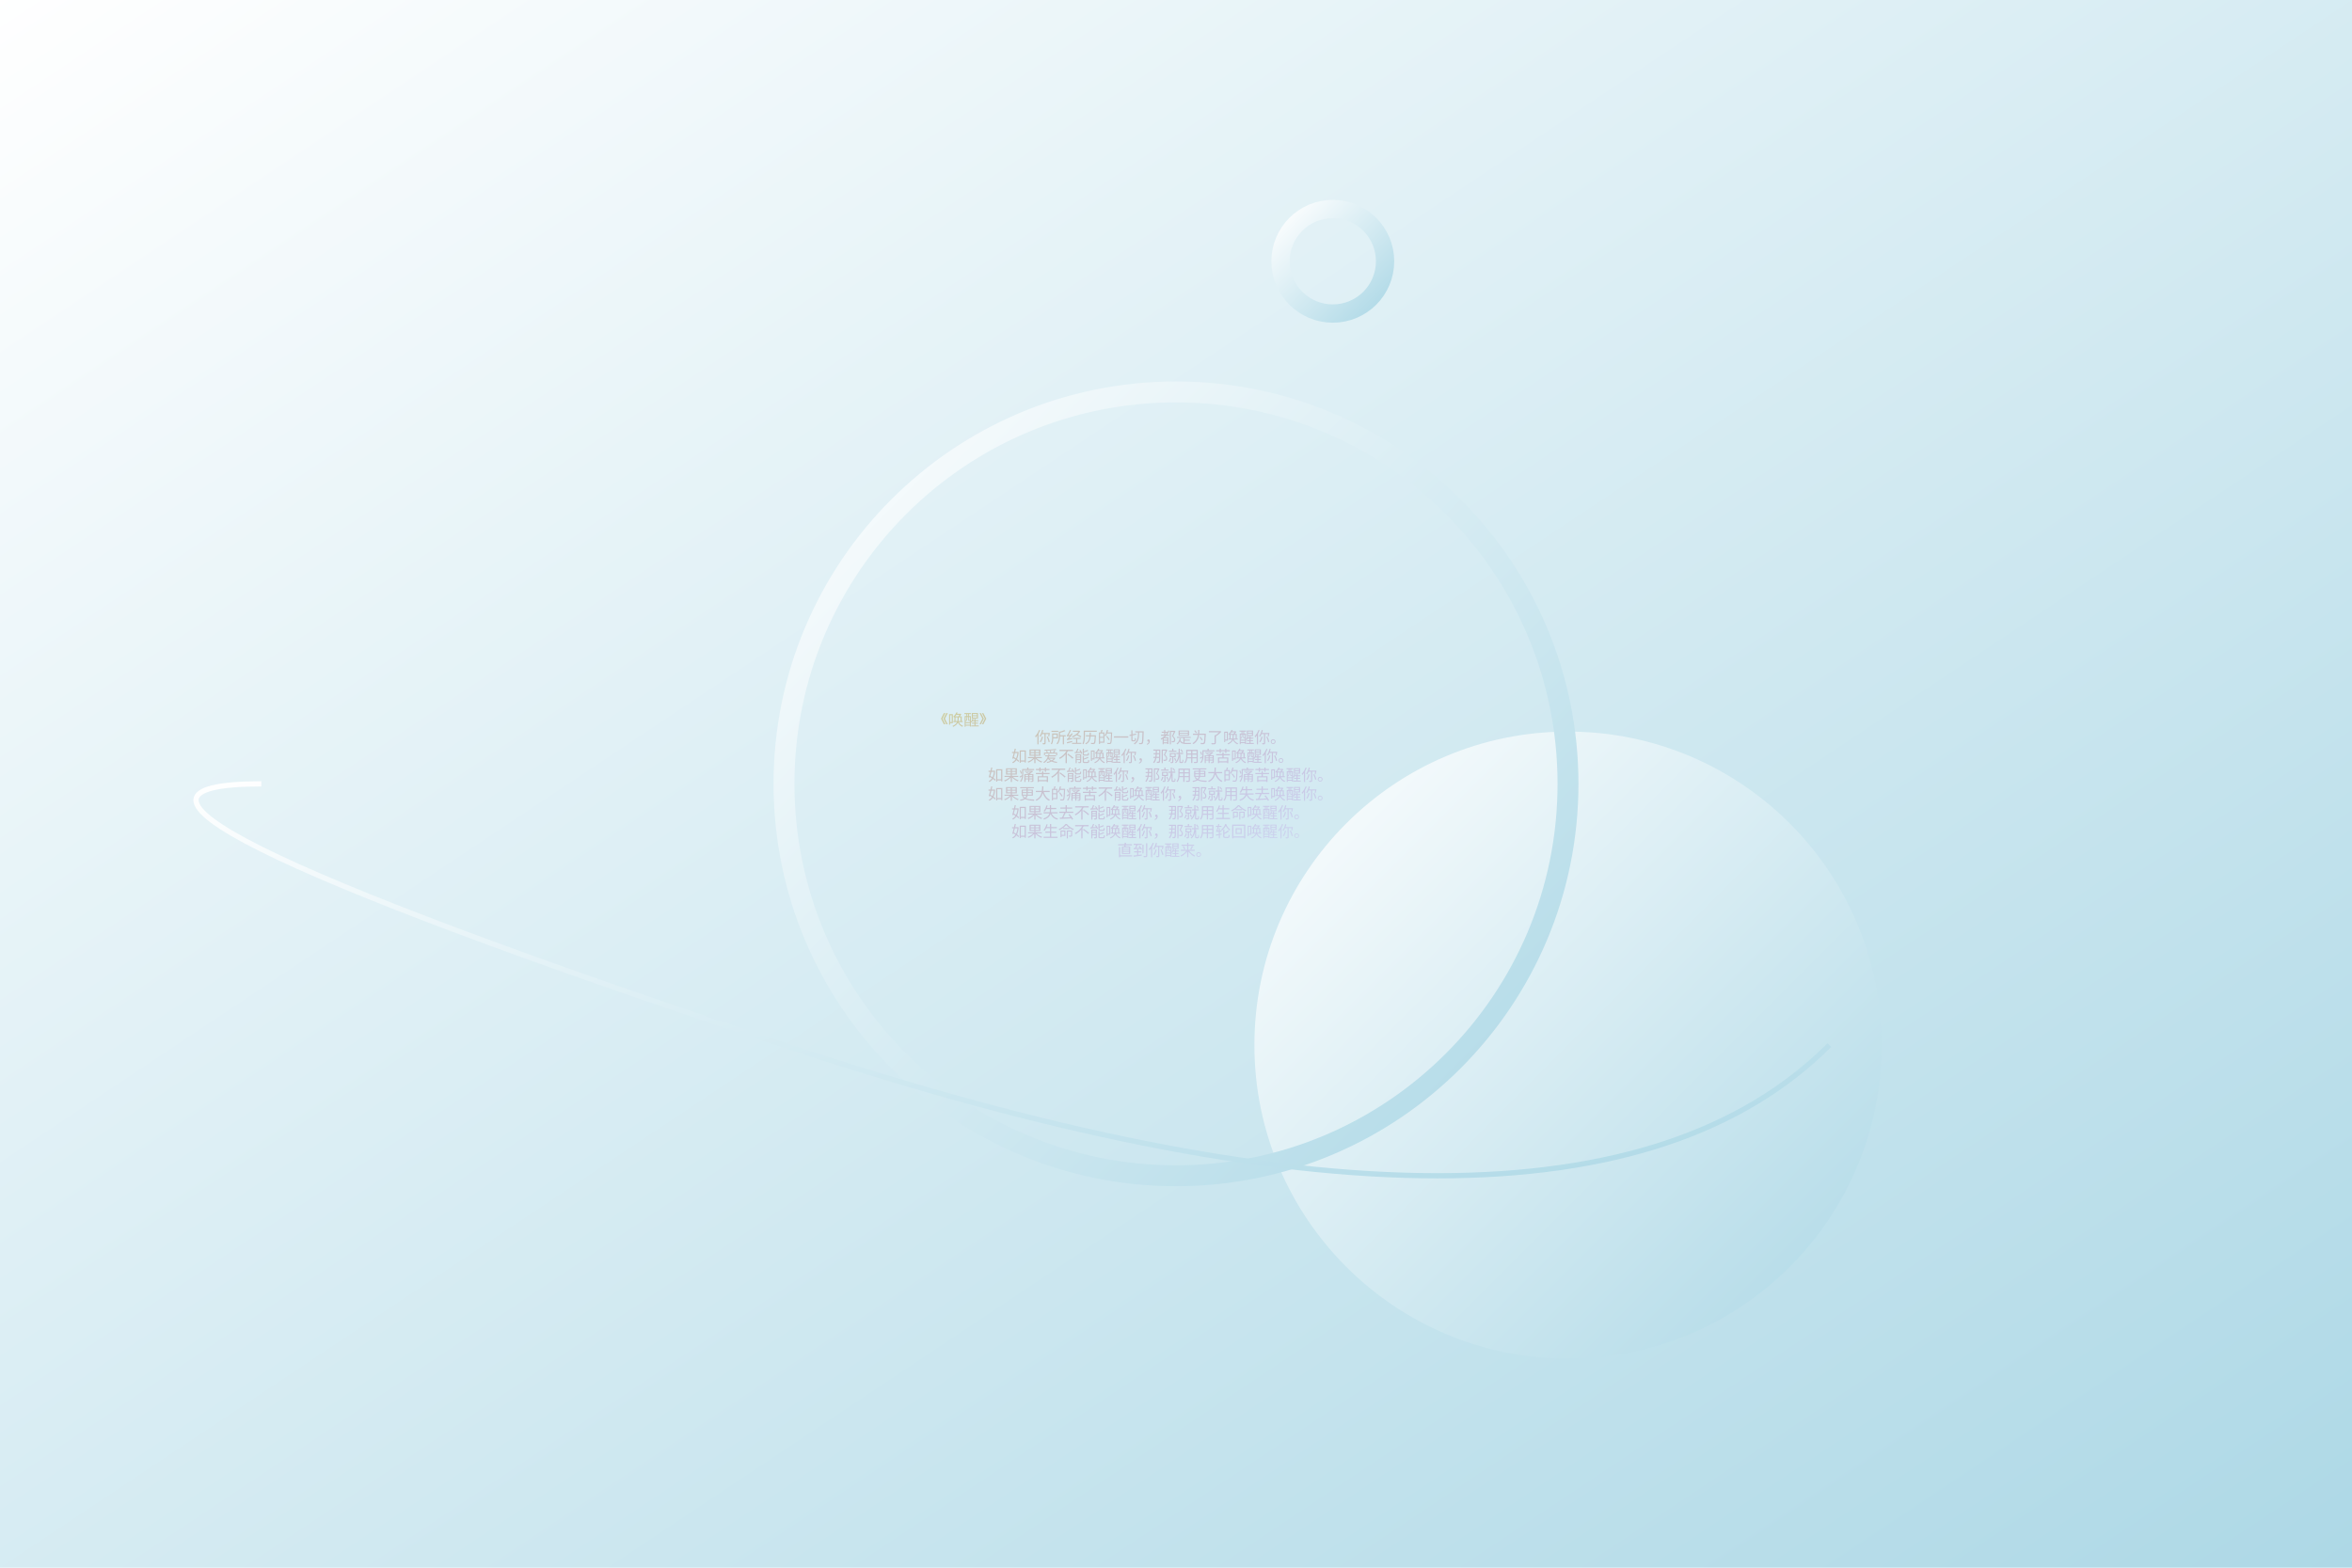
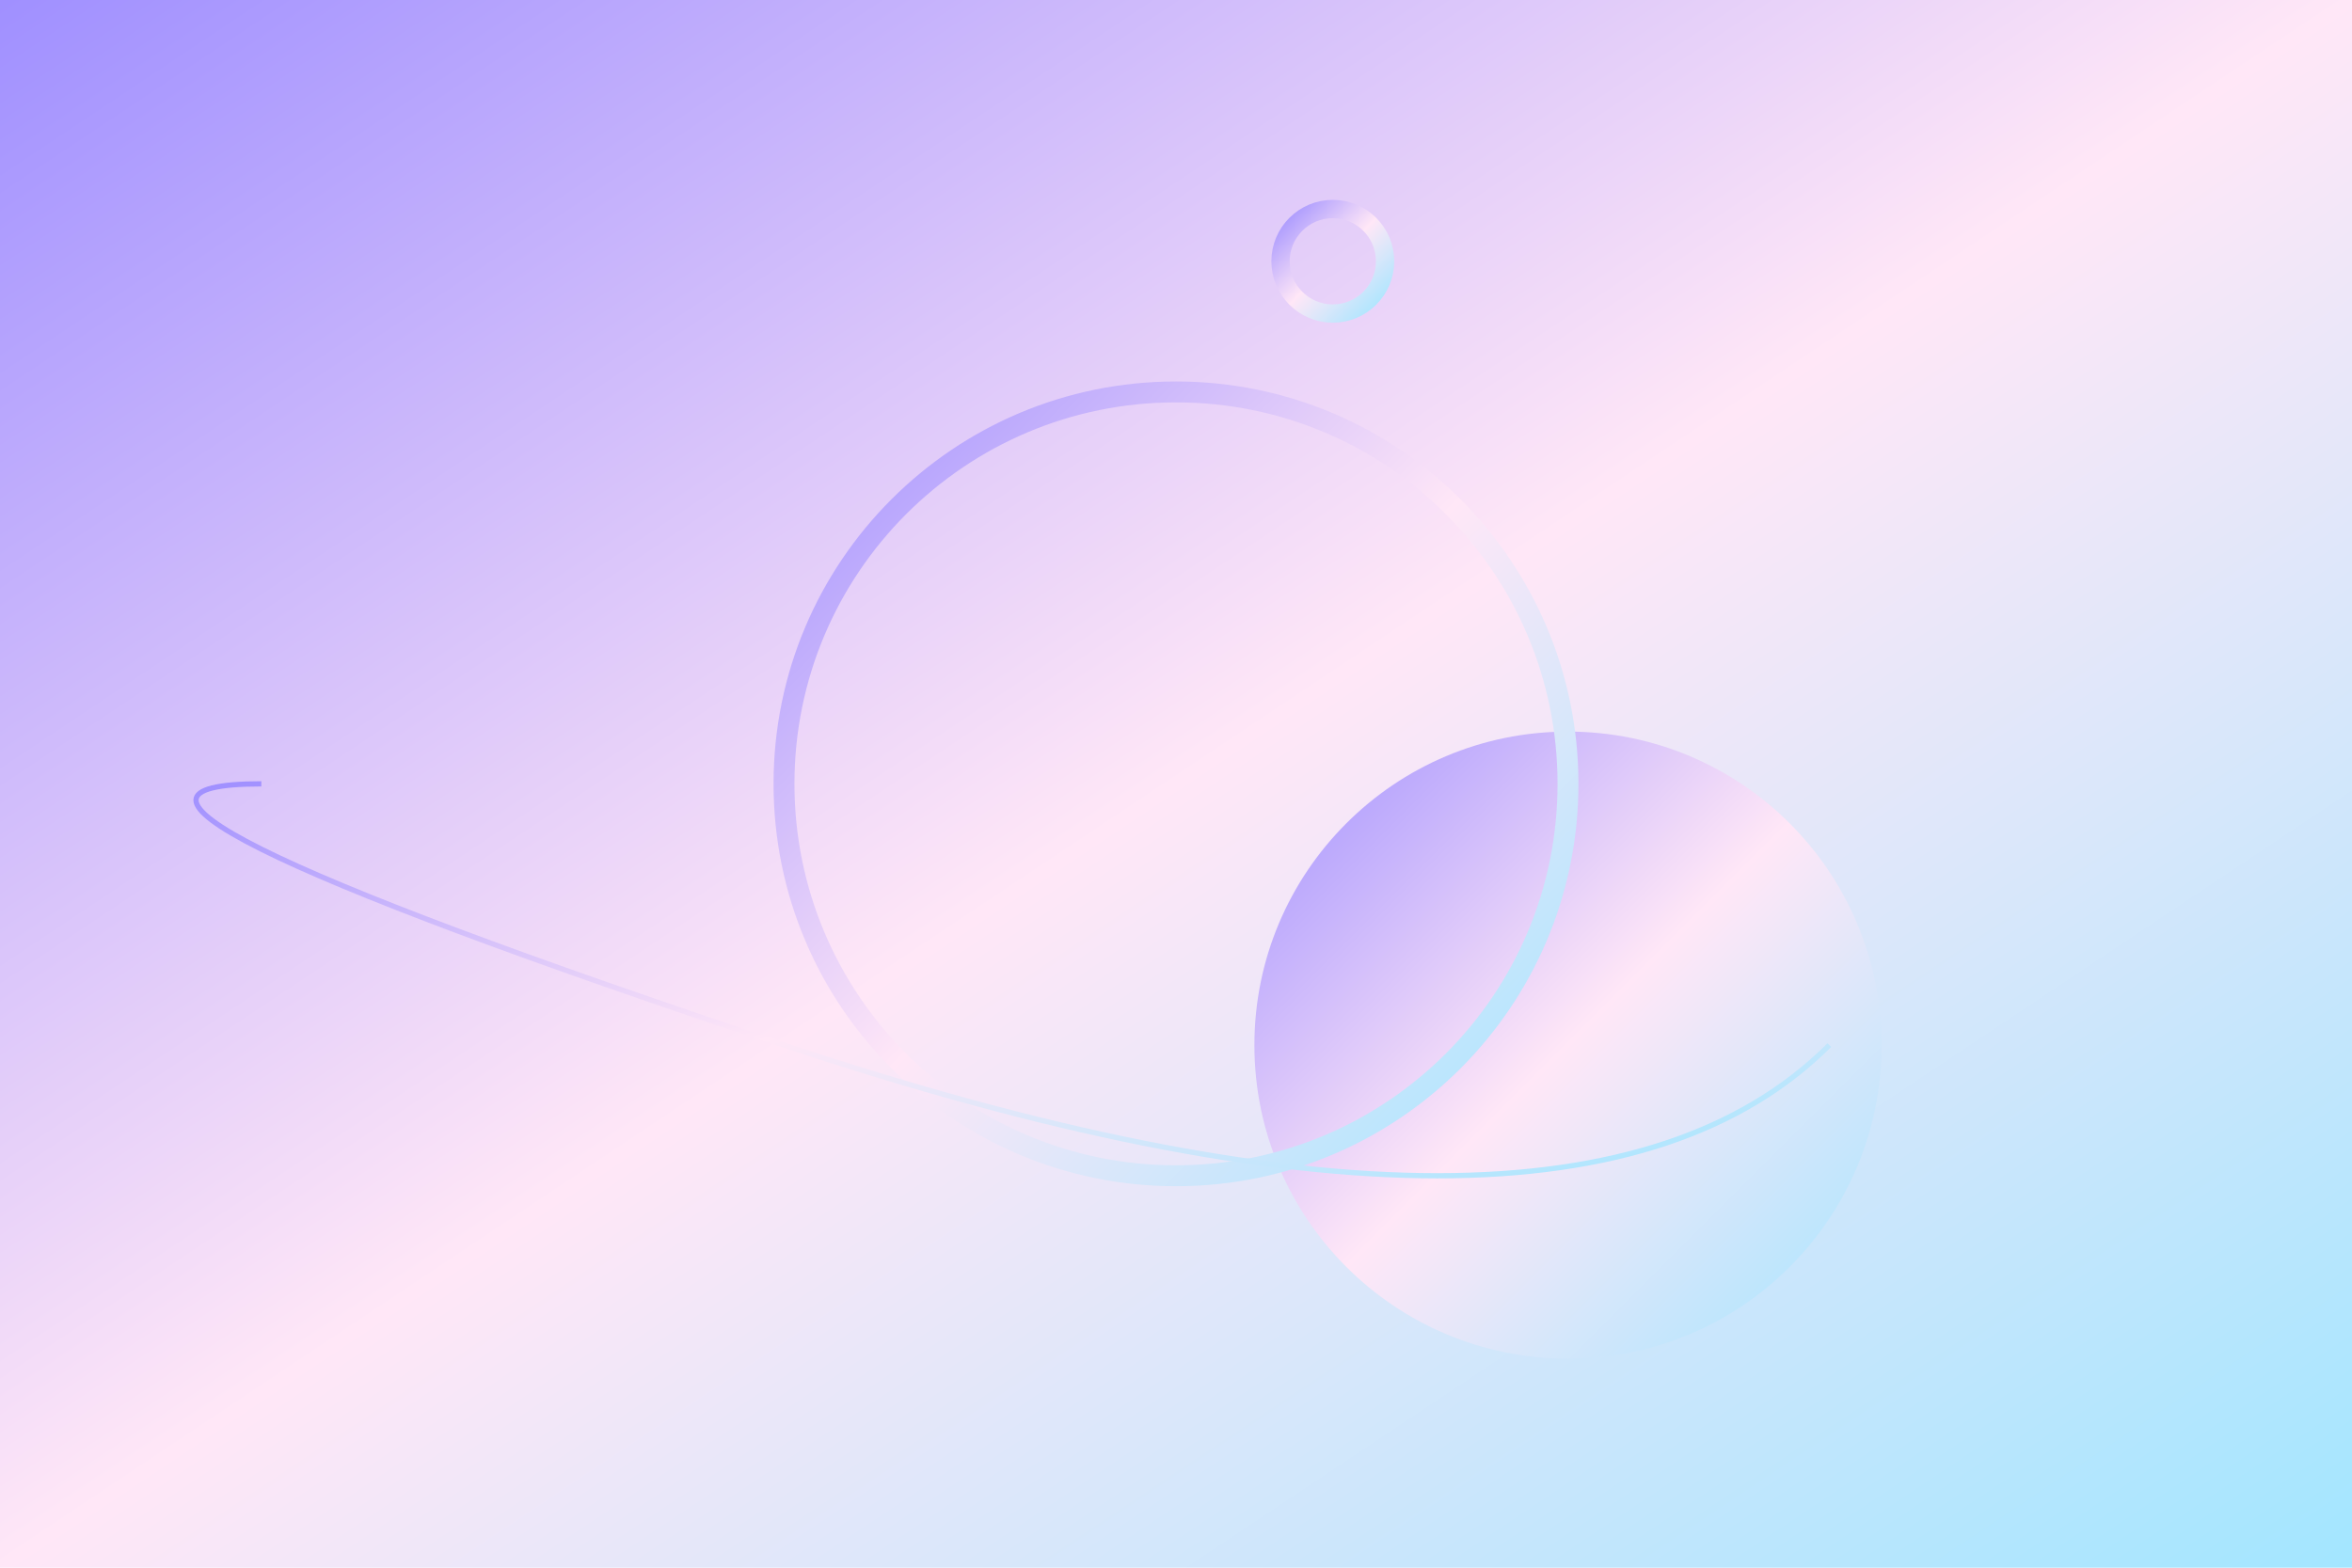
<svg xmlns="http://www.w3.org/2000/svg" viewBox="0 0 900 600" style="width: 100%; height: auto;">
  <defs>
    <linearGradient id="gradient1" x1="0%" y1="0%" x2="100%" y2="100%">
-       <stop offset="0%" style="stop-color:rgb(255,255,255,1);stop-opacity:1" />
-       <stop offset="100%" style="stop-color:rgb(173,216,230,1);stop-opacity:1" />
+       <stop offset="0%" style="stop-color:rgba(159, 143, 255, 1);stop-opacity:1" />
+       <stop offset="50%" style="stop-color:rgba(255, 231, 247, 1);stop-opacity:1" />
+       <stop offset="100%" style="stop-color:rgba(162, 230, 255, 1);stop-opacity:1" />
    </linearGradient>
    <linearGradient id="gradient2" x1="0%" y1="0%" x2="100%" y2="100%">
-       <stop offset="0%" style="stop-color:rgb(205,205,155,1);stop-opacity:1" />
-       <stop offset="100%" style="stop-color:rgb(173,116,230,0.1);stop-opacity:1" />
+       <stop offset="0%" style="stop-color:rgba(162, 230, 255, 1);stop-opacity:1" />
+       <stop offset="100%" style="stop-color:rgba(159, 143, 255, 1);stop-opacity:1" />
    </linearGradient>
  </defs>
  <rect x="0" y="0" width="100%" height="100%" fill="url(#gradient1)" />
-   <text x="0" y="45%" font-family="楷体" font-size="50%" fill="url(#gradient2)">
-     <tspan x="40%" dy="1.2em" font-family="宋体">《唤醒》</tspan>
-     <tspan x="44%" dy="1.2em">你所经历的一切，都是为了唤醒你。</tspan>
-     <tspan x="43%" dy="1.2em">如果爱不能唤醒你，那就用痛苦唤醒你。</tspan>
-     <tspan x="42%" dy="1.2em">如果痛苦不能唤醒你，那就用更大的痛苦唤醒你。</tspan>
-     <tspan x="42%" dy="1.2em">如果更大的痛苦不能唤醒你，那就用失去唤醒你。</tspan>
-     <tspan x="43%" dy="1.2em">如果失去不能唤醒你，那就用生命唤醒你。</tspan>
-     <tspan x="43%" dy="1.2em">如果生命不能唤醒你，那就用轮回唤醒你。</tspan>
-     <tspan x="47.5%" dy="1.2em">直到你醒来。</tspan>
-   </text>
  <ellipse cx="600" cy="400" rx="120" ry="120" fill="url(#gradient1)">
    <animateTransform attributeName="transform" type="translate" values="0;-80;0;80;0" dur="20s" repeatCount="indefinite" />
  </ellipse>
-   <circle cx="450" cy="300" r="150" fill="none" stroke="url(#gradient1)" stroke-width="8" />
+   <circle cx="450" cy="300" r="150" fill="none" stroke="url(#gradient1)" stroke-width="8">
+     <animateTransform attributeName="transform" type="rotate" from="0 450 300" to="360 450 300" dur="10s" repeatCount="indefinite" />
+   </circle>
  <circle cx="510" cy="100" r="20" fill="none" stroke="url(#gradient1)" stroke-width="7">
    <animateTransform attributeName="transform" type="rotate" from="0 450 300" to="360 450 300" dur="20s" repeatCount="indefinite" />
  </circle>
  <path d="M 100 300 Q 0 300 300 400 T 700 400" fill="none" stroke="url(#gradient1)" stroke-width="2" />
</svg>
